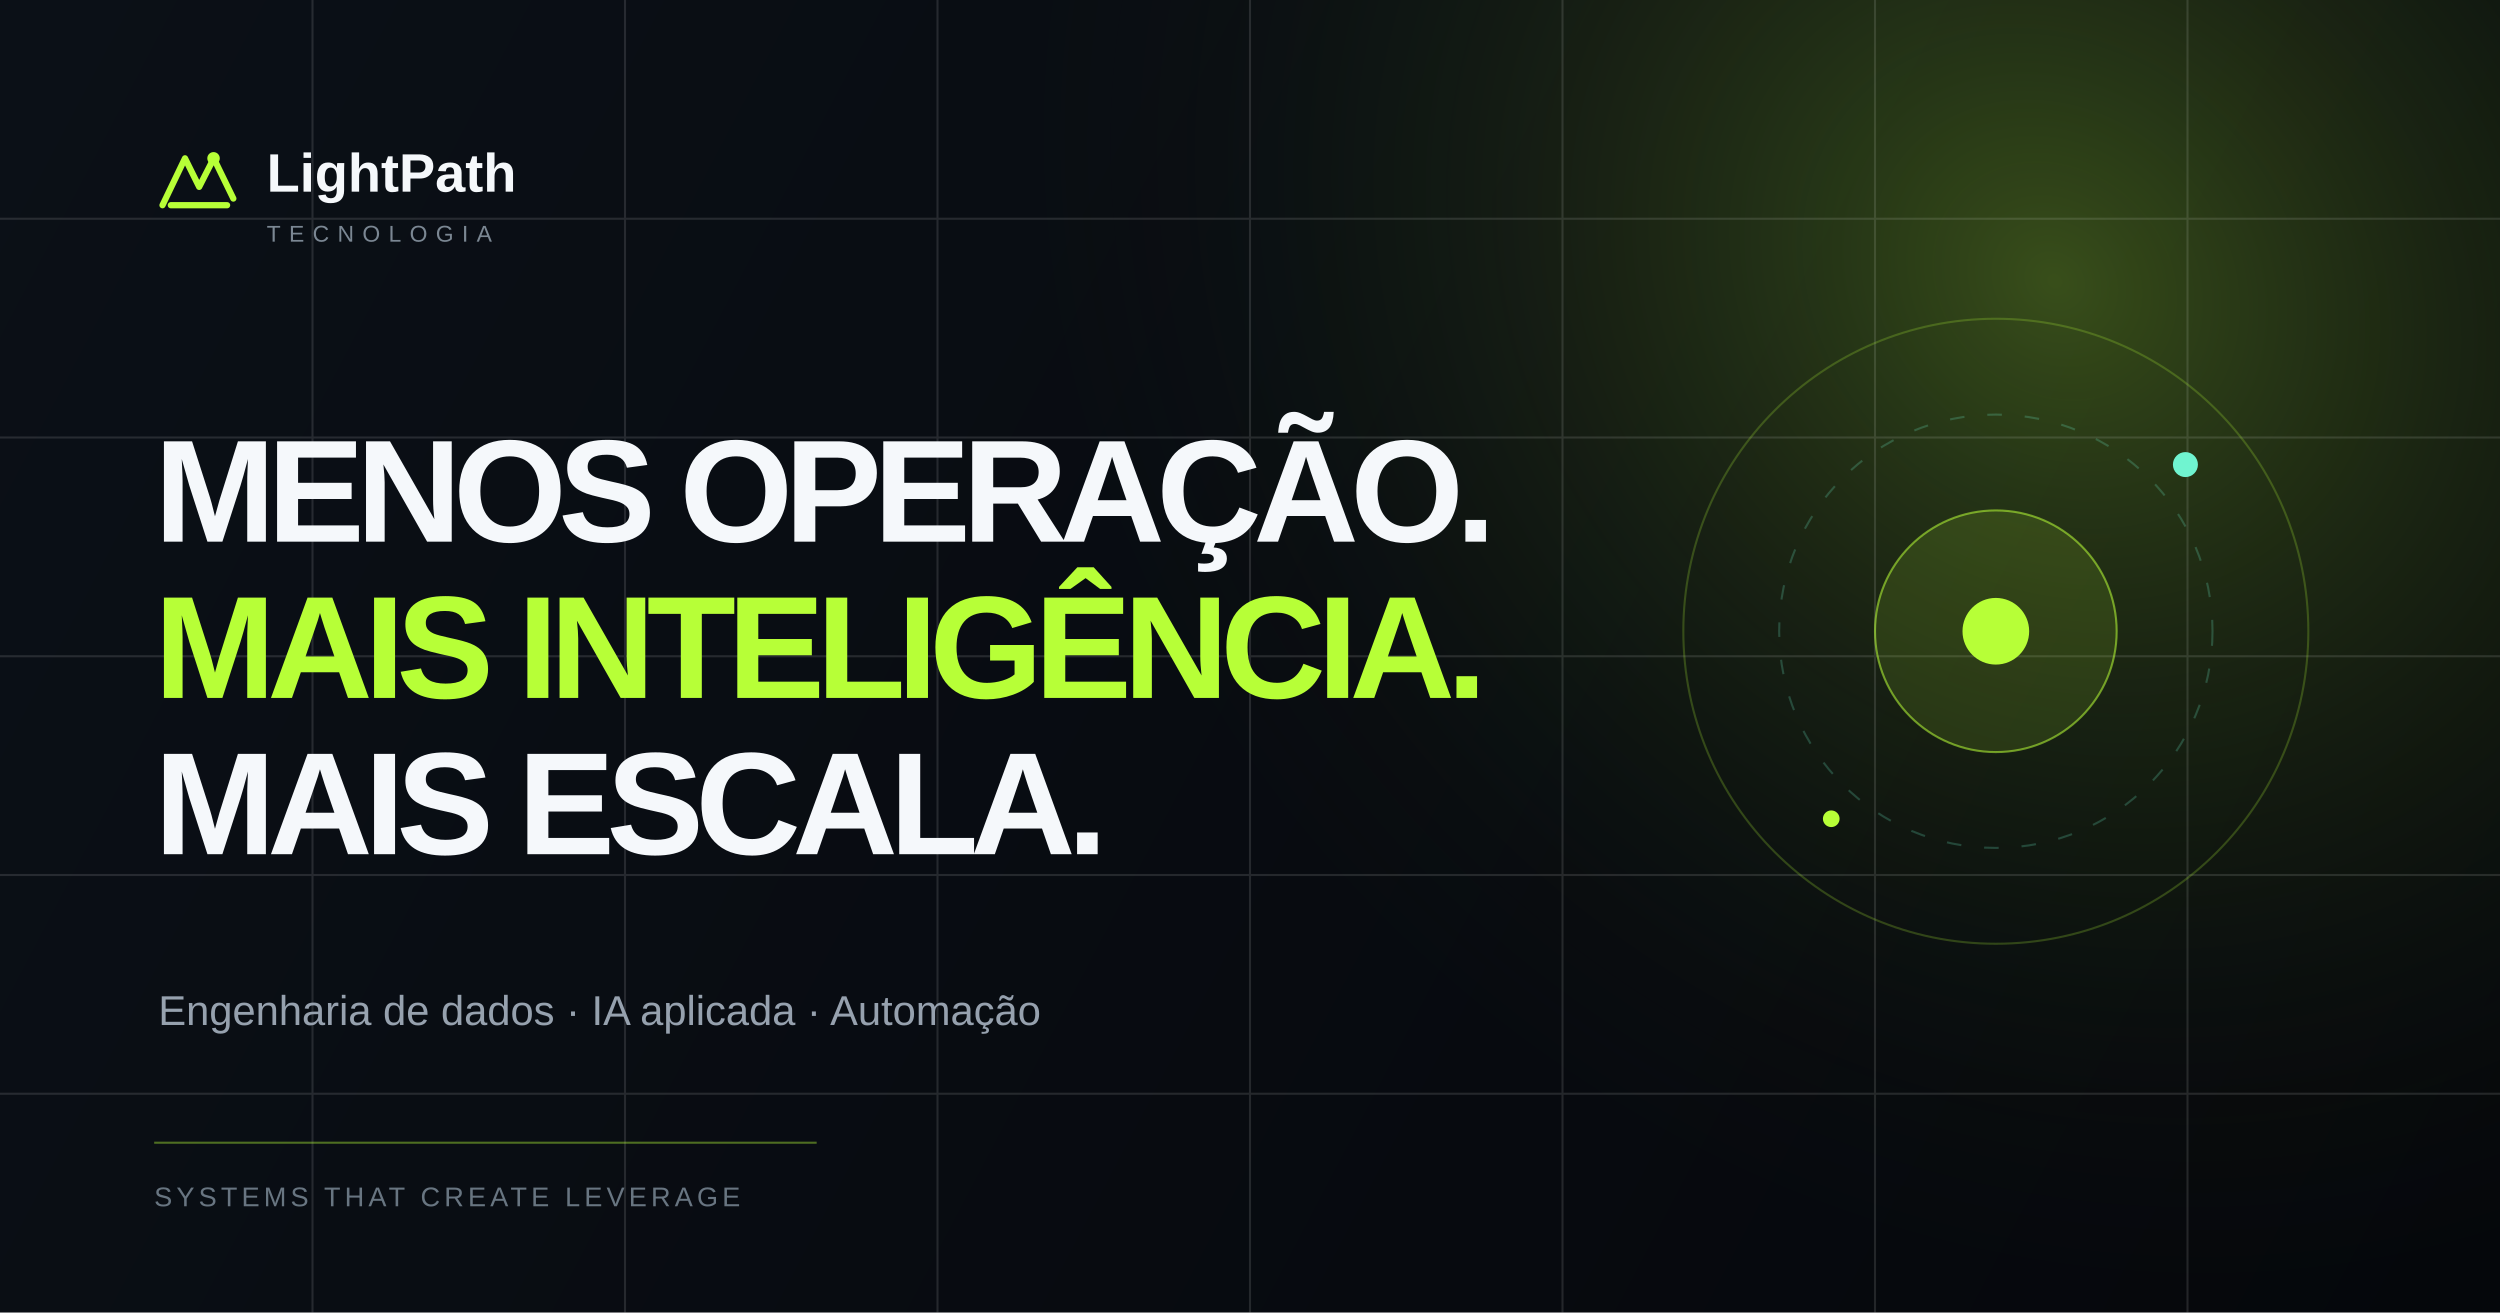
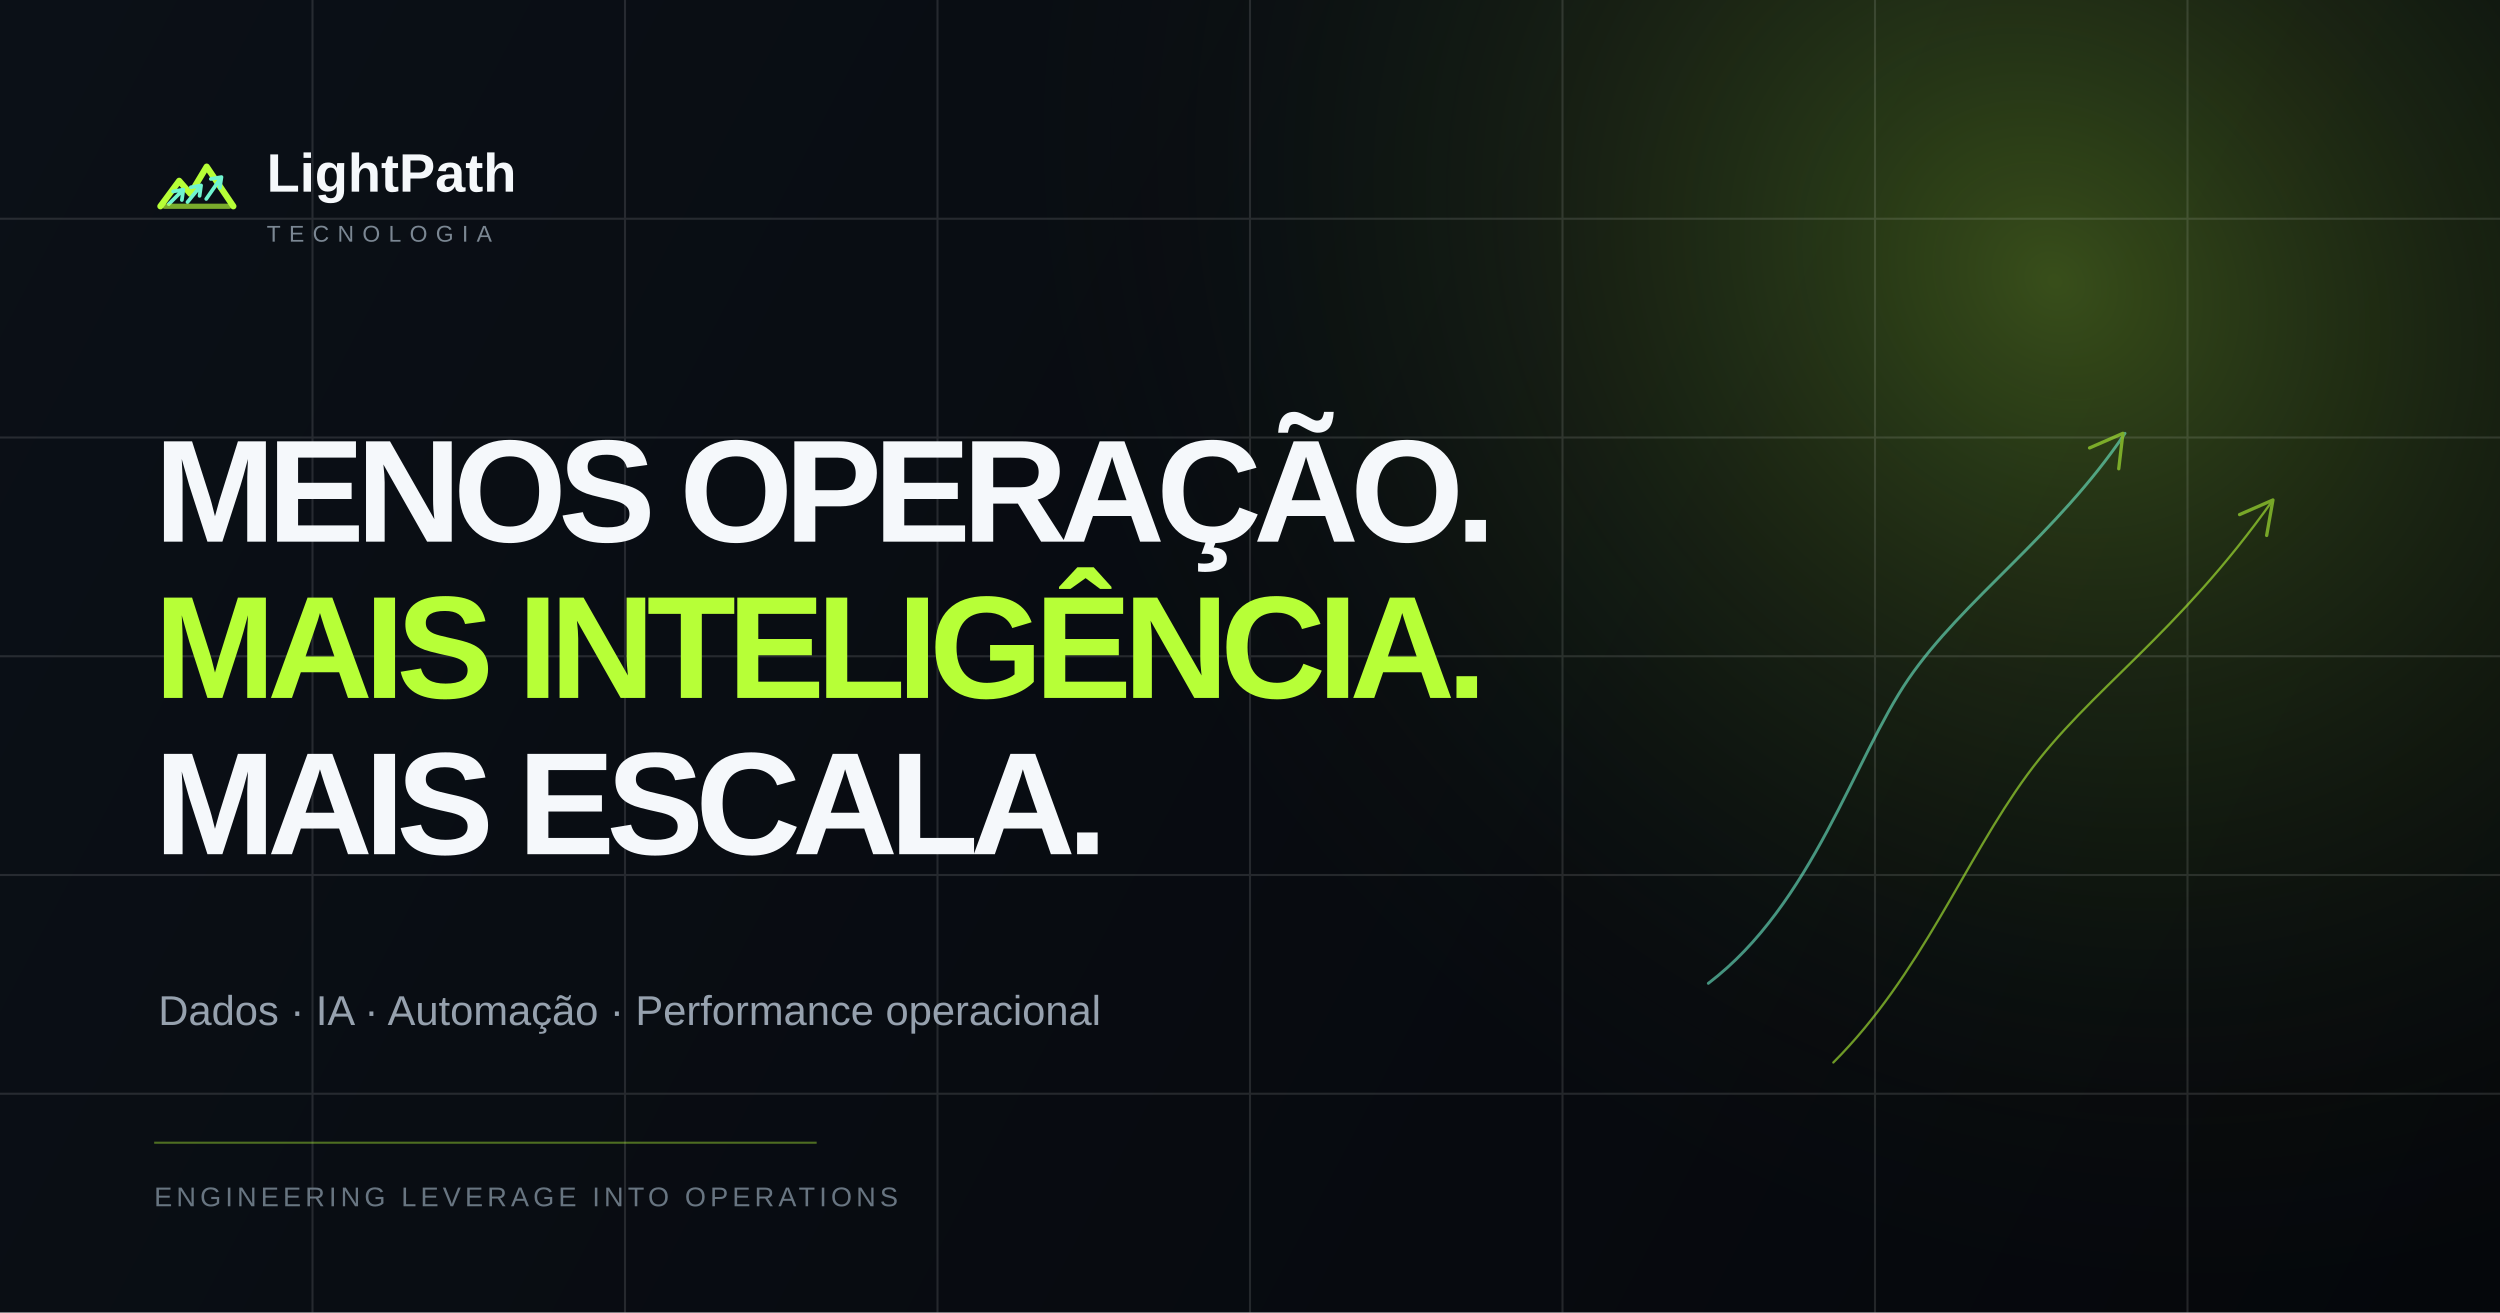
<svg xmlns="http://www.w3.org/2000/svg" width="1200" height="630" viewBox="0 0 1200 630" fill="none">
  <defs>
    <radialGradient id="g1" cx="0" cy="0" r="1" gradientUnits="userSpaceOnUse" gradientTransform="translate(985 137) rotate(132) scale(475 560)">
      <stop stop-color="#B7FF37" stop-opacity=".28" />
      <stop offset="1" stop-color="#05070B" stop-opacity="0" />
    </radialGradient>
    <linearGradient id="g2" x1="0" y1="0" x2="1200" y2="630" gradientUnits="userSpaceOnUse">
      <stop stop-color="#0B1017" />
      <stop offset="1" stop-color="#05070B" />
    </linearGradient>
-     <filter id="blur">
-       <feGaussianBlur stdDeviation="35" />
-     </filter>
  </defs>
  <rect width="1200" height="630" fill="url(#g2)" />
  <rect width="1200" height="630" fill="url(#g1)" />
  <g opacity=".12">
    <path d="M0 105H1200M0 210H1200M0 315H1200M0 420H1200M0 525H1200" stroke="white" />
    <path d="M150 0V630M300 0V630M450 0V630M600 0V630M750 0V630M900 0V630M1050 0V630" stroke="white" />
  </g>
-   <circle cx="958" cy="303" r="150" stroke="#B7FF37" stroke-opacity=".22" />
-   <circle cx="958" cy="303" r="104" stroke="#70F4D0" stroke-opacity=".22" stroke-dasharray="7 11" />
-   <circle cx="958" cy="303" r="58" fill="#B7FF37" fill-opacity=".12" stroke="#B7FF37" stroke-opacity=".55" />
-   <circle cx="958" cy="303" r="16" fill="#B7FF37" />
-   <circle cx="1049" cy="223" r="6" fill="#70F4D0" />
-   <circle cx="879" cy="393" r="4" fill="#B7FF37" />
+   <g opacity=".58" stroke-linecap="round">
+     <path d="M820 472C870 434 890 364 916 326S987 257 1020 208" stroke="#70F4D0" stroke-width="1.4" />
+     <path d="M880 510C922 468 943 413 973 372S1045 305 1091 240" stroke="#B7FF37" stroke-width="1.1" />
+     <path d="m1019 208-2 17m2-17-16 7M1091 240l-3 17m3-17-16 7" stroke="#B7FF37" stroke-width="1.6" />
+   </g>
  <g transform="translate(74 67)">
-     <path d="M4 31.5 14.8 9l6.8 13.7L28.6 9 38 28.3" stroke="#B7FF37" stroke-width="3" stroke-linecap="round" stroke-linejoin="round" />
-     <path d="M8 31.5h27" stroke="#B7FF37" stroke-width="3" stroke-linecap="round" />
-     <circle cx="28.5" cy="9" r="3" fill="#B7FF37" />
+     <path d="M3 32 12 19.8l5.4 6.2L25.2 13 38 32" stroke="#B7FF37" stroke-width="3" stroke-linecap="round" stroke-linejoin="round" />
+     <path d="M7 31 14 24m0 0-.7 5m.7-5-4.9.9M16 30l6.5-8m0 0-.7 5m.7-5-4.9.9M25 28.5 32.3 18m0 0-.8 5.2m.8-5.2-5.1.9" stroke="#70F4D0" stroke-width="1.8" stroke-linecap="round" stroke-linejoin="round" />
+     <path d="M5 32h31" stroke="#B7FF37" stroke-width="2.5" stroke-linecap="round" opacity=".65" />
  </g>
  <text x="128" y="92" fill="#F5F8FB" font-family="Arial, sans-serif" font-size="26" font-weight="700">LightPath</text>
  <text x="128" y="116" fill="#7B8793" font-family="Arial, sans-serif" font-size="11" letter-spacing="4">TECNOLOGIA</text>
  <text x="74" y="260" fill="#F5F8FB" font-family="Arial, sans-serif" font-size="70" font-weight="700" letter-spacing="-4">MENOS OPERAÇÃO.</text>
  <text x="74" y="335" fill="#B7FF37" font-family="Arial, sans-serif" font-size="70" font-weight="700" letter-spacing="-4">MAIS INTELIGÊNCIA.</text>
  <text x="74" y="410" fill="#F5F8FB" font-family="Arial, sans-serif" font-size="70" font-weight="700" letter-spacing="-4">MAIS ESCALA.</text>
-   <text x="76" y="492" fill="#96A1AE" font-family="Arial, sans-serif" font-size="20">Engenharia de dados · IA aplicada · Automação</text>
+   <text x="76" y="492" fill="#96A1AE" font-family="Arial, sans-serif" font-size="20">Dados · IA · Automação · Performance operacional</text>
  <rect x="74" y="548" width="318" height="1" fill="#B7FF37" fill-opacity=".4" />
-   <text x="74" y="579" fill="#687581" font-family="Arial, sans-serif" font-size="13" letter-spacing="2">SYSTEMS THAT CREATE LEVERAGE</text>
+   <text x="74" y="579" fill="#687581" font-family="Arial, sans-serif" font-size="13" letter-spacing="2">ENGINEERING LEVERAGE INTO OPERATIONS</text>
</svg>
